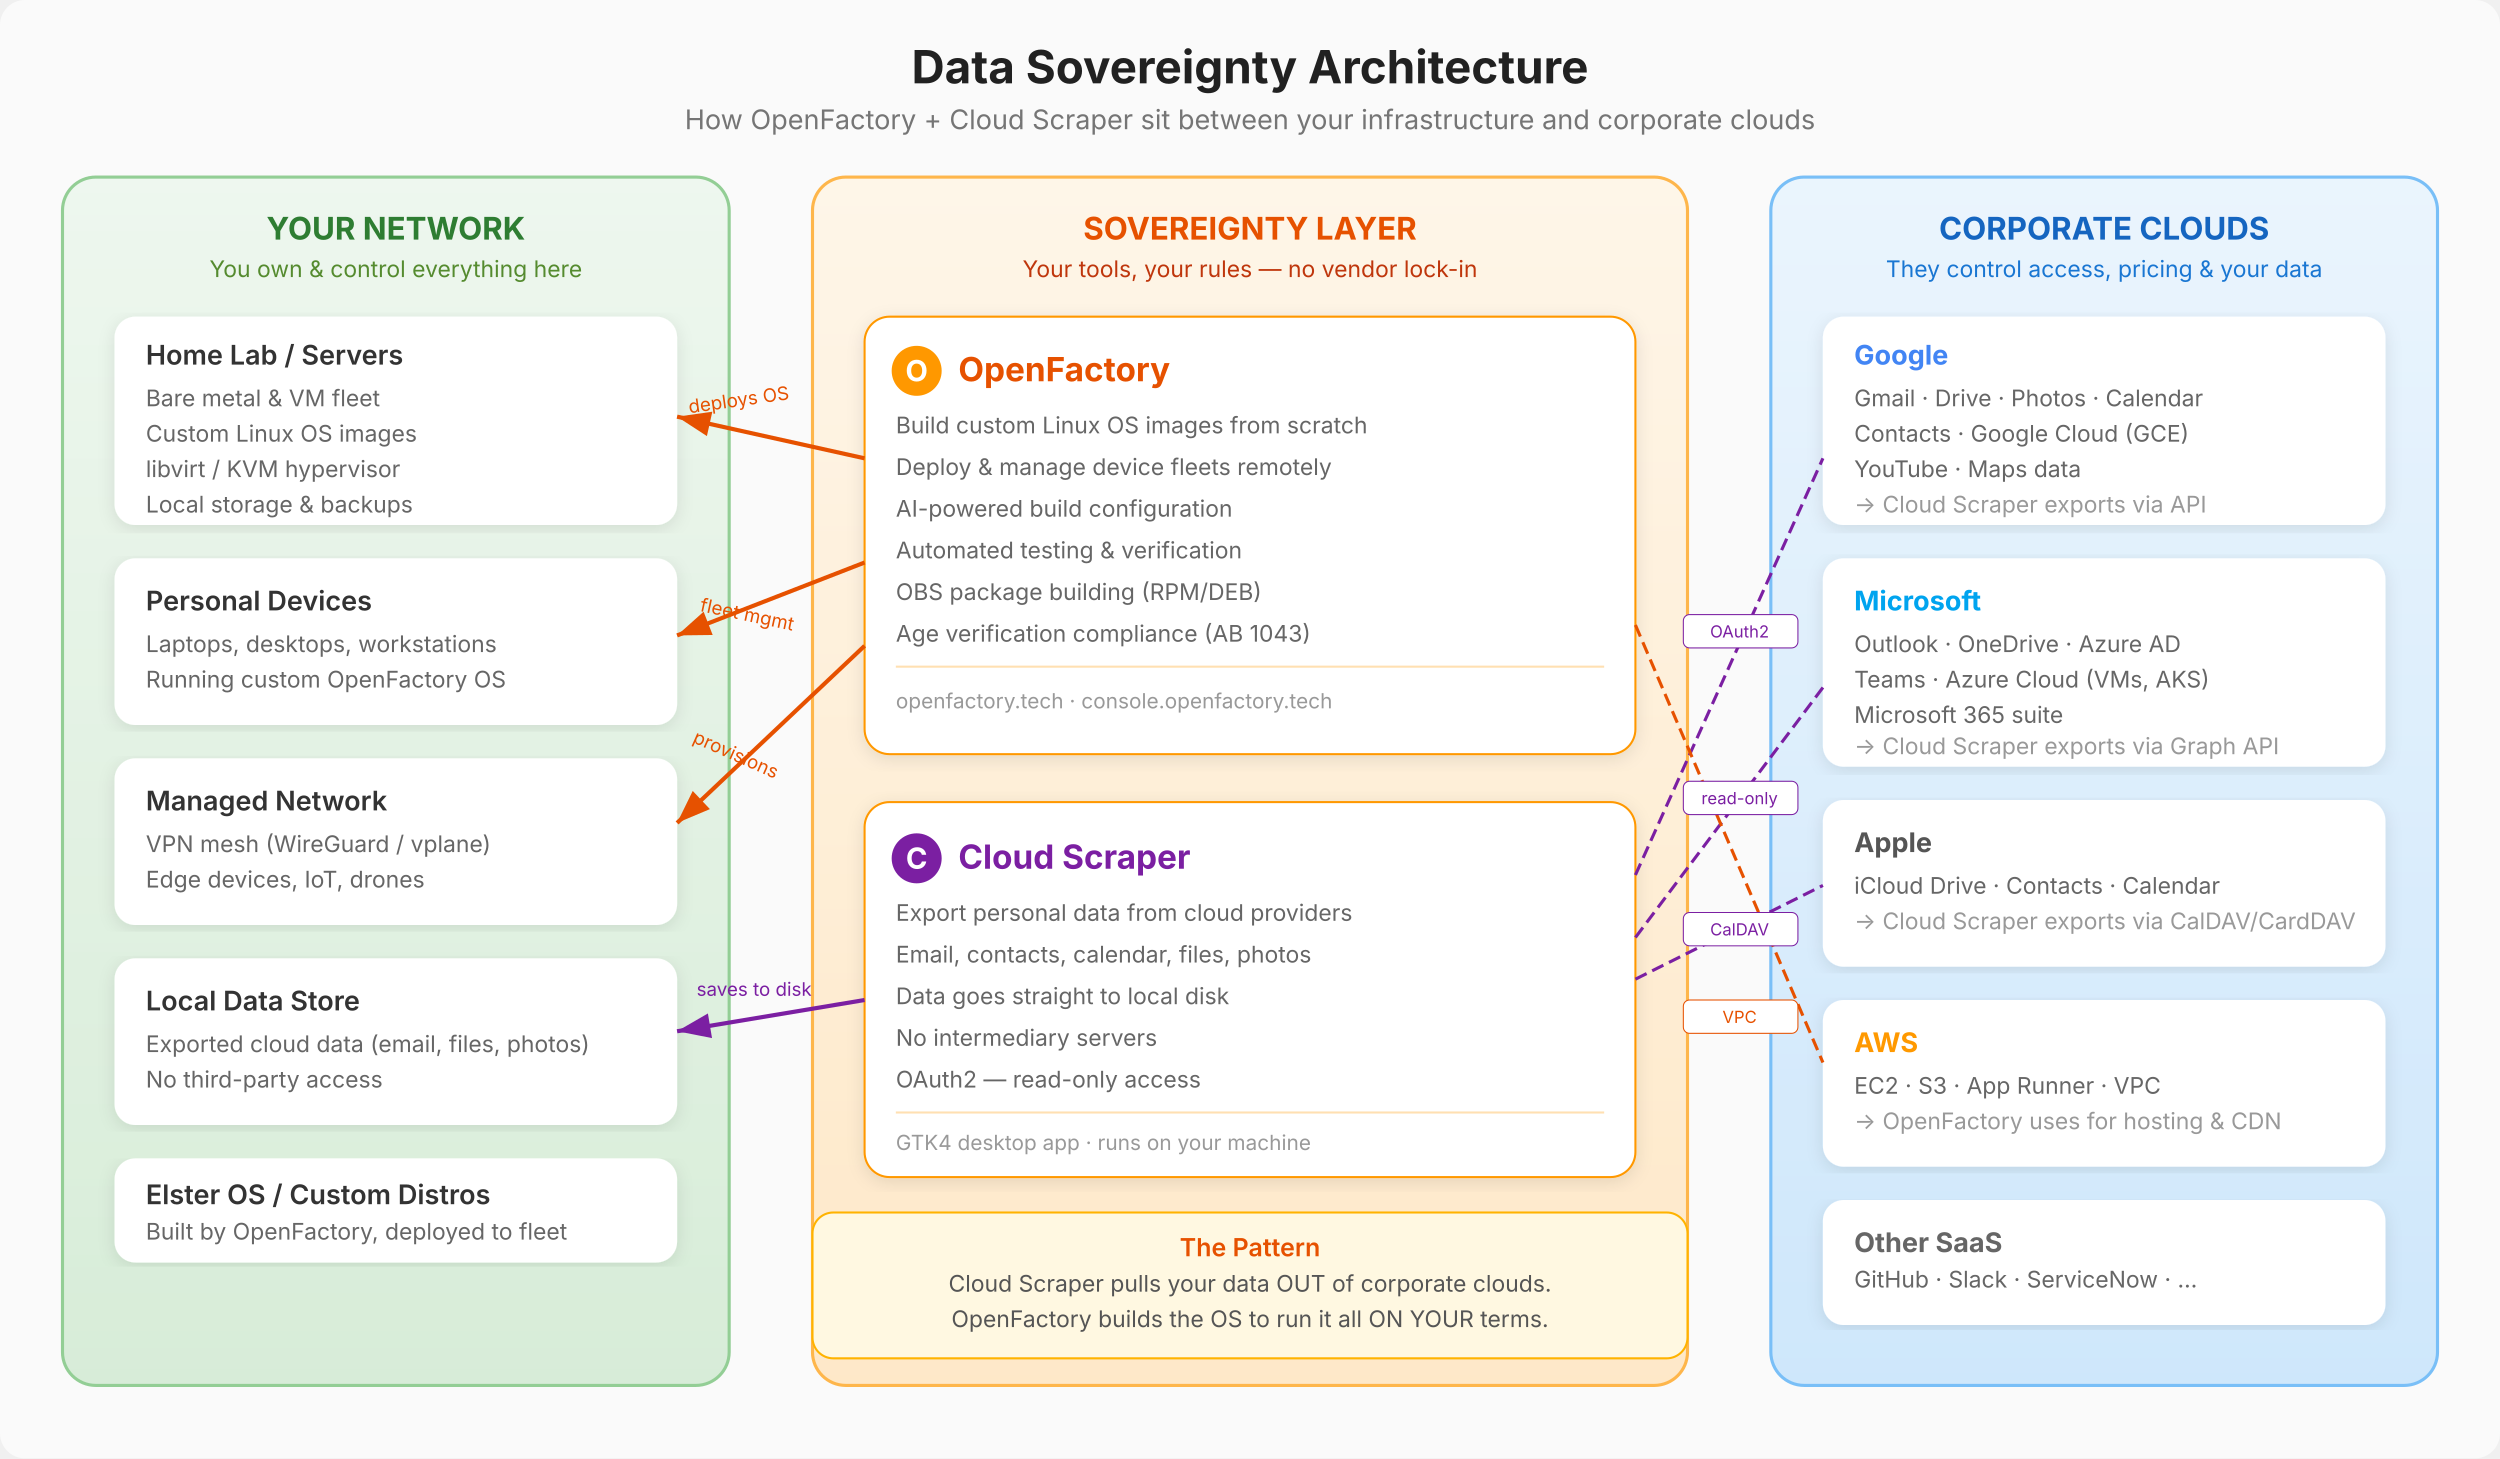
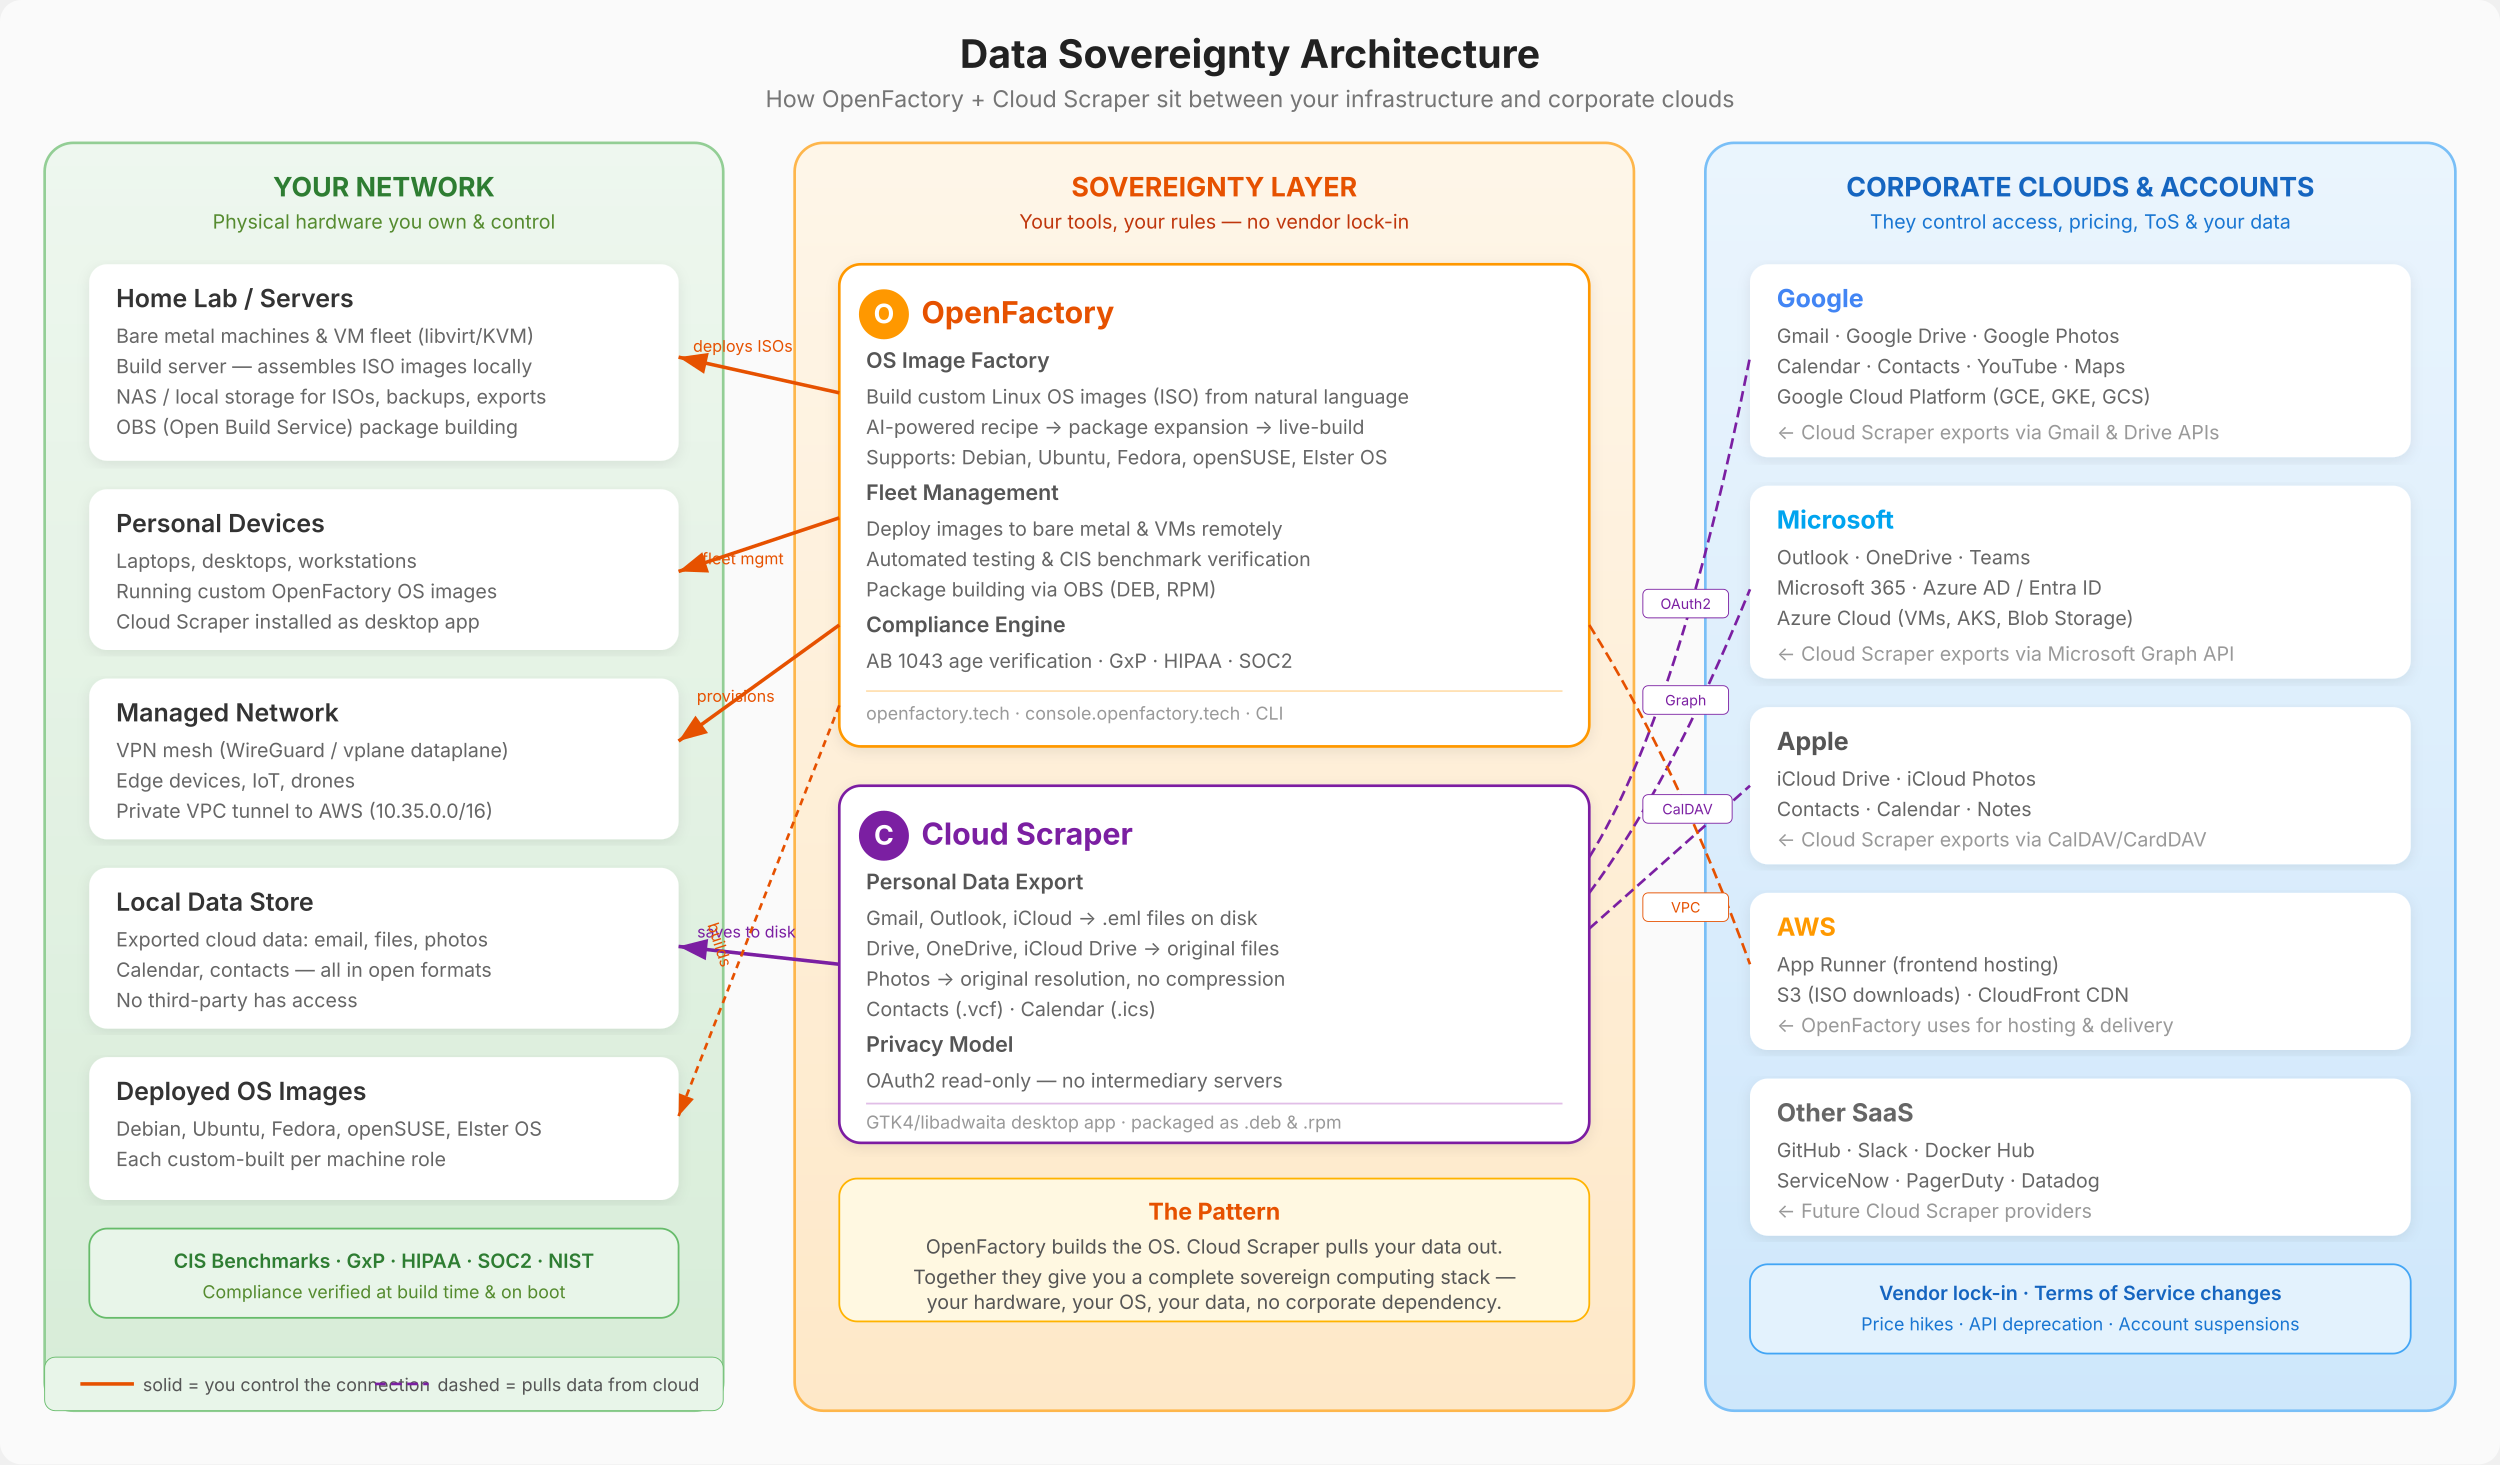
- <svg xmlns="http://www.w3.org/2000/svg" viewBox="0 0 1200 700" font-family="Inter, -apple-system, system-ui, sans-serif">
+ <svg xmlns="http://www.w3.org/2000/svg" viewBox="0 0 1400 820" font-family="Inter, -apple-system, system-ui, sans-serif">
  <defs>
    <filter id="shadow" x="-4%" y="-4%" width="108%" height="108%">
-       <feDropShadow dx="0" dy="2" stdDeviation="4" flood-opacity="0.1" />
+       <feDropShadow dx="0" dy="2" stdDeviation="4" flood-opacity="0.08" />
    </filter>
    <linearGradient id="leftGrad" x1="0" y1="0" x2="0" y2="1">
      <stop offset="0%" stop-color="#e8f5e9" />
      <stop offset="100%" stop-color="#c8e6c9" />
    </linearGradient>
    <linearGradient id="midGrad" x1="0" y1="0" x2="0" y2="1">
      <stop offset="0%" stop-color="#fff3e0" />
      <stop offset="100%" stop-color="#ffe0b2" />
    </linearGradient>
    <linearGradient id="rightGrad" x1="0" y1="0" x2="0" y2="1">
      <stop offset="0%" stop-color="#e3f2fd" />
      <stop offset="100%" stop-color="#bbdefb" />
    </linearGradient>
-   </defs>
-   <rect width="1200" height="700" fill="#fafafa" rx="12" />
-   <text x="600" y="40" text-anchor="middle" font-size="22" font-weight="700" fill="#212121">Data Sovereignty Architecture</text>
-   <text x="600" y="62" text-anchor="middle" font-size="13" fill="#757575">How OpenFactory + Cloud Scraper sit between your infrastructure and corporate clouds</text>
-   <rect x="30" y="85" width="320" height="580" rx="16" fill="url(#leftGrad)" stroke="#66bb6a" stroke-width="1.5" opacity="0.7" />
-   <text x="190" y="115" text-anchor="middle" font-size="15" font-weight="700" fill="#2e7d32">YOUR NETWORK</text>
-   <text x="190" y="133" text-anchor="middle" font-size="11" fill="#558b2f">You own &amp; control everything here</text>
-   <rect x="55" y="152" width="270" height="100" rx="10" fill="#fff" filter="url(#shadow)" />
-   <text x="70" y="175" font-size="13" font-weight="600" fill="#333">Home Lab / Servers</text>
-   <text x="70" y="195" font-size="11" fill="#666">Bare metal &amp; VM fleet</text>
-   <text x="70" y="212" font-size="11" fill="#666">Custom Linux OS images</text>
-   <text x="70" y="229" font-size="11" fill="#666">libvirt / KVM hypervisor</text>
-   <text x="70" y="246" font-size="11" fill="#666">Local storage &amp; backups</text>
-   <rect x="55" y="268" width="270" height="80" rx="10" fill="#fff" filter="url(#shadow)" />
-   <text x="70" y="293" font-size="13" font-weight="600" fill="#333">Personal Devices</text>
-   <text x="70" y="313" font-size="11" fill="#666">Laptops, desktops, workstations</text>
-   <text x="70" y="330" font-size="11" fill="#666">Running custom OpenFactory OS</text>
-   <rect x="55" y="364" width="270" height="80" rx="10" fill="#fff" filter="url(#shadow)" />
-   <text x="70" y="389" font-size="13" font-weight="600" fill="#333">Managed Network</text>
-   <text x="70" y="409" font-size="11" fill="#666">VPN mesh (WireGuard / vplane)</text>
-   <text x="70" y="426" font-size="11" fill="#666">Edge devices, IoT, drones</text>
-   <rect x="55" y="460" width="270" height="80" rx="10" fill="#fff" filter="url(#shadow)" />
-   <text x="70" y="485" font-size="13" font-weight="600" fill="#333">Local Data Store</text>
-   <text x="70" y="505" font-size="11" fill="#666">Exported cloud data (email, files, photos)</text>
-   <text x="70" y="522" font-size="11" fill="#666">No third-party access</text>
-   <rect x="55" y="556" width="270" height="50" rx="10" fill="#fff" filter="url(#shadow)" />
-   <text x="70" y="578" font-size="13" font-weight="600" fill="#333">Elster OS / Custom Distros</text>
-   <text x="70" y="595" font-size="11" fill="#666">Built by OpenFactory, deployed to fleet</text>
-   <rect x="390" y="85" width="420" height="580" rx="16" fill="url(#midGrad)" stroke="#ff9800" stroke-width="1.5" opacity="0.7" />
-   <text x="600" y="115" text-anchor="middle" font-size="15" font-weight="700" fill="#e65100">SOVEREIGNTY LAYER</text>
-   <text x="600" y="133" text-anchor="middle" font-size="11" fill="#bf360c">Your tools, your rules — no vendor lock-in</text>
-   <rect x="415" y="152" width="370" height="210" rx="12" fill="#fff" filter="url(#shadow)" stroke="#ff9800" stroke-width="1" />
-   <circle cx="440" cy="178" r="12" fill="#ff9800" />
-   <text x="440" y="183" text-anchor="middle" font-size="14" font-weight="700" fill="#fff">O</text>
-   <text x="460" y="183" font-size="16" font-weight="700" fill="#e65100">OpenFactory</text>
-   <text x="430" y="208" font-size="11" fill="#666">Build custom Linux OS images from scratch</text>
-   <text x="430" y="228" font-size="11" fill="#666">Deploy &amp; manage device fleets remotely</text>
-   <text x="430" y="248" font-size="11" fill="#666">AI-powered build configuration</text>
-   <text x="430" y="268" font-size="11" fill="#666">Automated testing &amp; verification</text>
-   <text x="430" y="288" font-size="11" fill="#666">OBS package building (RPM/DEB)</text>
-   <text x="430" y="308" font-size="11" fill="#666">Age verification compliance (AB 1043)</text>
-   <line x1="430" y1="320" x2="770" y2="320" stroke="#ffe0b2" stroke-width="1" />
-   <text x="430" y="340" font-size="10" fill="#999">openfactory.tech · console.openfactory.tech</text>
-   <rect x="415" y="385" width="370" height="180" rx="12" fill="#fff" filter="url(#shadow)" stroke="#ff9800" stroke-width="1" />
-   <circle cx="440" cy="412" r="12" fill="#7b1fa2" />
-   <text x="440" y="417" text-anchor="middle" font-size="14" font-weight="700" fill="#fff">C</text>
-   <text x="460" y="417" font-size="16" font-weight="700" fill="#7b1fa2">Cloud Scraper</text>
-   <text x="430" y="442" font-size="11" fill="#666">Export personal data from cloud providers</text>
-   <text x="430" y="462" font-size="11" fill="#666">Email, contacts, calendar, files, photos</text>
-   <text x="430" y="482" font-size="11" fill="#666">Data goes straight to local disk</text>
-   <text x="430" y="502" font-size="11" fill="#666">No intermediary servers</text>
-   <text x="430" y="522" font-size="11" fill="#666">OAuth2 — read-only access</text>
-   <line x1="430" y1="534" x2="770" y2="534" stroke="#ffe0b2" stroke-width="1" />
-   <text x="430" y="552" font-size="10" fill="#999">GTK4 desktop app · runs on your machine</text>
-   <rect x="850" y="85" width="320" height="580" rx="16" fill="url(#rightGrad)" stroke="#42a5f5" stroke-width="1.5" opacity="0.7" />
-   <text x="1010" y="115" text-anchor="middle" font-size="15" font-weight="700" fill="#1565c0">CORPORATE CLOUDS</text>
-   <text x="1010" y="133" text-anchor="middle" font-size="11" fill="#1976d2">They control access, pricing &amp; your data</text>
-   <rect x="875" y="152" width="270" height="100" rx="10" fill="#fff" filter="url(#shadow)" />
-   <text x="890" y="175" font-size="13" font-weight="700" fill="#4285f4">Google</text>
-   <text x="890" y="195" font-size="11" fill="#666">Gmail · Drive · Photos · Calendar</text>
-   <text x="890" y="212" font-size="11" fill="#666">Contacts · Google Cloud (GCE)</text>
-   <text x="890" y="229" font-size="11" fill="#666">YouTube · Maps data</text>
-   <text x="890" y="246" font-size="11" fill="#999">→ Cloud Scraper exports via API</text>
-   <rect x="875" y="268" width="270" height="100" rx="10" fill="#fff" filter="url(#shadow)" />
-   <text x="890" y="293" font-size="13" font-weight="700" fill="#00a4ef">Microsoft</text>
-   <text x="890" y="313" font-size="11" fill="#666">Outlook · OneDrive · Azure AD</text>
-   <text x="890" y="330" font-size="11" fill="#666">Teams · Azure Cloud (VMs, AKS)</text>
-   <text x="890" y="347" font-size="11" fill="#666">Microsoft 365 suite</text>
-   <text x="890" y="362" font-size="11" fill="#999">→ Cloud Scraper exports via Graph API</text>
-   <rect x="875" y="384" width="270" height="80" rx="10" fill="#fff" filter="url(#shadow)" />
-   <text x="890" y="409" font-size="13" font-weight="700" fill="#555">Apple</text>
-   <text x="890" y="429" font-size="11" fill="#666">iCloud Drive · Contacts · Calendar</text>
-   <text x="890" y="446" font-size="11" fill="#999">→ Cloud Scraper exports via CalDAV/CardDAV</text>
-   <rect x="875" y="480" width="270" height="80" rx="10" fill="#fff" filter="url(#shadow)" />
-   <text x="890" y="505" font-size="13" font-weight="700" fill="#ff9900">AWS</text>
-   <text x="890" y="525" font-size="11" fill="#666">EC2 · S3 · App Runner · VPC</text>
-   <text x="890" y="542" font-size="11" fill="#999">→ OpenFactory uses for hosting &amp; CDN</text>
-   <rect x="875" y="576" width="270" height="60" rx="10" fill="#fff" filter="url(#shadow)" />
-   <text x="890" y="601" font-size="13" font-weight="700" fill="#666">Other SaaS</text>
-   <text x="890" y="618" font-size="11" fill="#666">GitHub · Slack · ServiceNow · ...</text>
-   <line x1="415" y1="220" x2="325" y2="200" stroke="#e65100" stroke-width="2" marker-end="url(#arrowOrange)" />
-   <text x="355" y="195" font-size="9" fill="#e65100" text-anchor="middle" transform="rotate(-8, 355, 195)">deploys OS</text>
-   <line x1="415" y1="270" x2="325" y2="305" stroke="#e65100" stroke-width="2" marker-end="url(#arrowOrange)" />
-   <text x="358" y="298" font-size="9" fill="#e65100" text-anchor="middle" transform="rotate(12, 358, 298)">fleet mgmt</text>
-   <line x1="415" y1="310" x2="325" y2="395" stroke="#e65100" stroke-width="2" marker-end="url(#arrowOrange)" />
-   <text x="352" y="365" font-size="9" fill="#e65100" text-anchor="middle" transform="rotate(24, 352, 365)">provisions</text>
-   <line x1="415" y1="480" x2="325" y2="495" stroke="#7b1fa2" stroke-width="2" marker-end="url(#arrowPurple)" />
-   <text x="362" y="478" font-size="9" fill="#7b1fa2" text-anchor="middle">saves to disk</text>
-   <line x1="785" y1="420" x2="875" y2="220" stroke="#7b1fa2" stroke-width="1.5" stroke-dasharray="6,3" />
-   <line x1="875" y1="220" x2="875" y2="220" stroke="#7b1fa2" stroke-width="1.5" />
-   <line x1="785" y1="450" x2="875" y2="330" stroke="#7b1fa2" stroke-width="1.5" stroke-dasharray="6,3" />
-   <line x1="785" y1="470" x2="875" y2="425" stroke="#7b1fa2" stroke-width="1.5" stroke-dasharray="6,3" />
-   <line x1="785" y1="300" x2="875" y2="510" stroke="#e65100" stroke-width="1.5" stroke-dasharray="6,3" />
-   <defs>
    <marker id="arrowOrange" markerWidth="8" markerHeight="6" refX="8" refY="3" orient="auto">
      <polygon points="0 0, 8 3, 0 6" fill="#e65100" />
    </marker>
    <marker id="arrowPurple" markerWidth="8" markerHeight="6" refX="8" refY="3" orient="auto">
      <polygon points="0 0, 8 3, 0 6" fill="#7b1fa2" />
    </marker>
+     <marker id="arrowGreen" markerWidth="8" markerHeight="6" refX="8" refY="3" orient="auto">
+       <polygon points="0 0, 8 3, 0 6" fill="#2e7d32" />
+     </marker>
+     <marker id="arrowBlue" markerWidth="8" markerHeight="6" refX="0" refY="3" orient="auto">
+       <polygon points="8 0, 0 3, 8 6" fill="#1565c0" />
+     </marker>
  </defs>
-   <rect x="808" y="295" width="55" height="16" rx="3" fill="#fff" stroke="#7b1fa2" stroke-width="0.5" />
-   <text x="835" y="306" text-anchor="middle" font-size="8" fill="#7b1fa2">OAuth2</text>
-   <rect x="808" y="375" width="55" height="16" rx="3" fill="#fff" stroke="#7b1fa2" stroke-width="0.5" />
-   <text x="835" y="386" text-anchor="middle" font-size="8" fill="#7b1fa2">read-only</text>
-   <rect x="808" y="438" width="55" height="16" rx="3" fill="#fff" stroke="#7b1fa2" stroke-width="0.5" />
-   <text x="835" y="449" text-anchor="middle" font-size="8" fill="#7b1fa2">CalDAV</text>
-   <rect x="808" y="480" width="55" height="16" rx="3" fill="#fff" stroke="#e65100" stroke-width="0.5" />
-   <text x="835" y="491" text-anchor="middle" font-size="8" fill="#e65100">VPC</text>
-   <rect x="390" y="582" width="420" height="70" rx="10" fill="#fff8e1" stroke="#ffb300" stroke-width="1" />
-   <text x="600" y="603" text-anchor="middle" font-size="12" font-weight="600" fill="#e65100">The Pattern</text>
-   <text x="600" y="620" text-anchor="middle" font-size="11" fill="#555">Cloud Scraper pulls your data OUT of corporate clouds.</text>
-   <text x="600" y="637" text-anchor="middle" font-size="11" fill="#555">OpenFactory builds the OS to run it all ON YOUR terms.</text>
+   <rect width="1400" height="820" fill="#fafafa" rx="12" />
+   <text x="700" y="38" text-anchor="middle" font-size="22" font-weight="700" fill="#212121">Data Sovereignty Architecture</text>
+   <text x="700" y="60" text-anchor="middle" font-size="13" fill="#757575">How OpenFactory + Cloud Scraper sit between your infrastructure and corporate clouds</text>
+   <rect x="25" y="80" width="380" height="710" rx="16" fill="url(#leftGrad)" stroke="#66bb6a" stroke-width="1.5" opacity="0.7" />
+   <text x="215" y="110" text-anchor="middle" font-size="15" font-weight="700" fill="#2e7d32">YOUR NETWORK</text>
+   <text x="215" y="128" text-anchor="middle" font-size="11" fill="#558b2f">Physical hardware you own &amp; control</text>
+   <rect x="50" y="148" width="330" height="110" rx="10" fill="#fff" filter="url(#shadow)" />
+   <text x="65" y="172" font-size="14" font-weight="600" fill="#333">Home Lab / Servers</text>
+   <text x="65" y="192" font-size="11" fill="#666">Bare metal machines &amp; VM fleet (libvirt/KVM)</text>
+   <text x="65" y="209" font-size="11" fill="#666">Build server — assembles ISO images locally</text>
+   <text x="65" y="226" font-size="11" fill="#666">NAS / local storage for ISOs, backups, exports</text>
+   <text x="65" y="243" font-size="11" fill="#666">OBS (Open Build Service) package building</text>
+   <rect x="50" y="274" width="330" height="90" rx="10" fill="#fff" filter="url(#shadow)" />
+   <text x="65" y="298" font-size="14" font-weight="600" fill="#333">Personal Devices</text>
+   <text x="65" y="318" font-size="11" fill="#666">Laptops, desktops, workstations</text>
+   <text x="65" y="335" font-size="11" fill="#666">Running custom OpenFactory OS images</text>
+   <text x="65" y="352" font-size="11" fill="#666">Cloud Scraper installed as desktop app</text>
+   <rect x="50" y="380" width="330" height="90" rx="10" fill="#fff" filter="url(#shadow)" />
+   <text x="65" y="404" font-size="14" font-weight="600" fill="#333">Managed Network</text>
+   <text x="65" y="424" font-size="11" fill="#666">VPN mesh (WireGuard / vplane dataplane)</text>
+   <text x="65" y="441" font-size="11" fill="#666">Edge devices, IoT, drones</text>
+   <text x="65" y="458" font-size="11" fill="#666">Private VPC tunnel to AWS (10.35.0.0/16)</text>
+   <rect x="50" y="486" width="330" height="90" rx="10" fill="#fff" filter="url(#shadow)" />
+   <text x="65" y="510" font-size="14" font-weight="600" fill="#333">Local Data Store</text>
+   <text x="65" y="530" font-size="11" fill="#666">Exported cloud data: email, files, photos</text>
+   <text x="65" y="547" font-size="11" fill="#666">Calendar, contacts — all in open formats</text>
+   <text x="65" y="564" font-size="11" fill="#666">No third-party has access</text>
+   <rect x="50" y="592" width="330" height="80" rx="10" fill="#fff" filter="url(#shadow)" />
+   <text x="65" y="616" font-size="14" font-weight="600" fill="#333">Deployed OS Images</text>
+   <text x="65" y="636" font-size="11" fill="#666">Debian, Ubuntu, Fedora, openSUSE, Elster OS</text>
+   <text x="65" y="653" font-size="11" fill="#666">Each custom-built per machine role</text>
+   <rect x="50" y="688" width="330" height="50" rx="10" fill="#e8f5e9" stroke="#66bb6a" stroke-width="1" />
+   <text x="215" y="710" text-anchor="middle" font-size="11" font-weight="600" fill="#2e7d32">CIS Benchmarks · GxP · HIPAA · SOC2 · NIST</text>
+   <text x="215" y="727" text-anchor="middle" font-size="10" fill="#558b2f">Compliance verified at build time &amp; on boot</text>
+   <rect x="445" y="80" width="470" height="710" rx="16" fill="url(#midGrad)" stroke="#ff9800" stroke-width="1.5" opacity="0.7" />
+   <text x="680" y="110" text-anchor="middle" font-size="15" font-weight="700" fill="#e65100">SOVEREIGNTY LAYER</text>
+   <text x="680" y="128" text-anchor="middle" font-size="11" fill="#bf360c">Your tools, your rules — no vendor lock-in</text>
+   <rect x="470" y="148" width="420" height="270" rx="12" fill="#fff" filter="url(#shadow)" stroke="#ff9800" stroke-width="1.5" />
+   <circle cx="495" cy="176" r="14" fill="#ff9800" />
+   <text x="495" y="181" text-anchor="middle" font-size="15" font-weight="700" fill="#fff">O</text>
+   <text x="516" y="181" font-size="17" font-weight="700" fill="#e65100">OpenFactory</text>
+   <text x="485" y="206" font-size="12" fill="#555" font-weight="600">OS Image Factory</text>
+   <text x="485" y="226" font-size="11" fill="#666">Build custom Linux OS images (ISO) from natural language</text>
+   <text x="485" y="243" font-size="11" fill="#666">AI-powered recipe → package expansion → live-build</text>
+   <text x="485" y="260" font-size="11" fill="#666">Supports: Debian, Ubuntu, Fedora, openSUSE, Elster OS</text>
+   <text x="485" y="280" font-size="12" fill="#555" font-weight="600">Fleet Management</text>
+   <text x="485" y="300" font-size="11" fill="#666">Deploy images to bare metal &amp; VMs remotely</text>
+   <text x="485" y="317" font-size="11" fill="#666">Automated testing &amp; CIS benchmark verification</text>
+   <text x="485" y="334" font-size="11" fill="#666">Package building via OBS (DEB, RPM)</text>
+   <text x="485" y="354" font-size="12" fill="#555" font-weight="600">Compliance Engine</text>
+   <text x="485" y="374" font-size="11" fill="#666">AB 1043 age verification · GxP · HIPAA · SOC2</text>
+   <line x1="485" y1="387" x2="875" y2="387" stroke="#ffe0b2" stroke-width="1" />
+   <text x="485" y="403" font-size="10" fill="#999">openfactory.tech · console.openfactory.tech · CLI</text>
+   <rect x="470" y="440" width="420" height="200" rx="12" fill="#fff" filter="url(#shadow)" stroke="#7b1fa2" stroke-width="1.5" />
+   <circle cx="495" cy="468" r="14" fill="#7b1fa2" />
+   <text x="495" y="473" text-anchor="middle" font-size="15" font-weight="700" fill="#fff">C</text>
+   <text x="516" y="473" font-size="17" font-weight="700" fill="#7b1fa2">Cloud Scraper</text>
+   <text x="485" y="498" font-size="12" fill="#555" font-weight="600">Personal Data Export</text>
+   <text x="485" y="518" font-size="11" fill="#666">Gmail, Outlook, iCloud → .eml files on disk</text>
+   <text x="485" y="535" font-size="11" fill="#666">Drive, OneDrive, iCloud Drive → original files</text>
+   <text x="485" y="552" font-size="11" fill="#666">Photos → original resolution, no compression</text>
+   <text x="485" y="569" font-size="11" fill="#666">Contacts (.vcf) · Calendar (.ics)</text>
+   <text x="485" y="589" font-size="12" fill="#555" font-weight="600">Privacy Model</text>
+   <text x="485" y="609" font-size="11" fill="#666">OAuth2 read-only — no intermediary servers</text>
+   <line x1="485" y1="618" x2="875" y2="618" stroke="#e1bee7" stroke-width="1" />
+   <text x="485" y="632" font-size="10" fill="#999">GTK4/libadwaita desktop app · packaged as .deb &amp; .rpm</text>
+   <rect x="470" y="660" width="420" height="80" rx="10" fill="#fff8e1" stroke="#ffb300" stroke-width="1" />
+   <text x="680" y="683" text-anchor="middle" font-size="13" font-weight="700" fill="#e65100">The Pattern</text>
+   <text x="680" y="702" text-anchor="middle" font-size="11" fill="#555">OpenFactory builds the OS. Cloud Scraper pulls your data out.</text>
+   <text x="680" y="719" text-anchor="middle" font-size="11" fill="#555">Together they give you a complete sovereign computing stack —</text>
+   <text x="680" y="733" text-anchor="middle" font-size="11" fill="#555">your hardware, your OS, your data, no corporate dependency.</text>
+   <rect x="955" y="80" width="420" height="710" rx="16" fill="url(#rightGrad)" stroke="#42a5f5" stroke-width="1.5" opacity="0.7" />
+   <text x="1165" y="110" text-anchor="middle" font-size="15" font-weight="700" fill="#1565c0">CORPORATE CLOUDS &amp; ACCOUNTS</text>
+   <text x="1165" y="128" text-anchor="middle" font-size="11" fill="#1976d2">They control access, pricing, ToS &amp; your data</text>
+   <rect x="980" y="148" width="370" height="108" rx="10" fill="#fff" filter="url(#shadow)" />
+   <text x="995" y="172" font-size="14" font-weight="700" fill="#4285f4">Google</text>
+   <text x="995" y="192" font-size="11" fill="#666">Gmail · Google Drive · Google Photos</text>
+   <text x="995" y="209" font-size="11" fill="#666">Calendar · Contacts · YouTube · Maps</text>
+   <text x="995" y="226" font-size="11" fill="#666">Google Cloud Platform (GCE, GKE, GCS)</text>
+   <text x="995" y="246" font-size="11" fill="#999">← Cloud Scraper exports via Gmail &amp; Drive APIs</text>
+   <rect x="980" y="272" width="370" height="108" rx="10" fill="#fff" filter="url(#shadow)" />
+   <text x="995" y="296" font-size="14" font-weight="700" fill="#00a4ef">Microsoft</text>
+   <text x="995" y="316" font-size="11" fill="#666">Outlook · OneDrive · Teams</text>
+   <text x="995" y="333" font-size="11" fill="#666">Microsoft 365 · Azure AD / Entra ID</text>
+   <text x="995" y="350" font-size="11" fill="#666">Azure Cloud (VMs, AKS, Blob Storage)</text>
+   <text x="995" y="370" font-size="11" fill="#999">← Cloud Scraper exports via Microsoft Graph API</text>
+   <rect x="980" y="396" width="370" height="88" rx="10" fill="#fff" filter="url(#shadow)" />
+   <text x="995" y="420" font-size="14" font-weight="700" fill="#555">Apple</text>
+   <text x="995" y="440" font-size="11" fill="#666">iCloud Drive · iCloud Photos</text>
+   <text x="995" y="457" font-size="11" fill="#666">Contacts · Calendar · Notes</text>
+   <text x="995" y="474" font-size="11" fill="#999">← Cloud Scraper exports via CalDAV/CardDAV</text>
+   <rect x="980" y="500" width="370" height="88" rx="10" fill="#fff" filter="url(#shadow)" />
+   <text x="995" y="524" font-size="14" font-weight="700" fill="#ff9900">AWS</text>
+   <text x="995" y="544" font-size="11" fill="#666">App Runner (frontend hosting)</text>
+   <text x="995" y="561" font-size="11" fill="#666">S3 (ISO downloads) · CloudFront CDN</text>
+   <text x="995" y="578" font-size="11" fill="#999">← OpenFactory uses for hosting &amp; delivery</text>
+   <rect x="980" y="604" width="370" height="88" rx="10" fill="#fff" filter="url(#shadow)" />
+   <text x="995" y="628" font-size="14" font-weight="700" fill="#666">Other SaaS</text>
+   <text x="995" y="648" font-size="11" fill="#666">GitHub · Slack · Docker Hub</text>
+   <text x="995" y="665" font-size="11" fill="#666">ServiceNow · PagerDuty · Datadog</text>
+   <text x="995" y="682" font-size="11" fill="#999">← Future Cloud Scraper providers</text>
+   <rect x="980" y="708" width="370" height="50" rx="10" fill="#e3f2fd" stroke="#42a5f5" stroke-width="1" />
+   <text x="1165" y="728" text-anchor="middle" font-size="11" font-weight="600" fill="#1565c0">Vendor lock-in · Terms of Service changes</text>
+   <text x="1165" y="745" text-anchor="middle" font-size="10" fill="#1976d2">Price hikes · API deprecation · Account suspensions</text>
+   <path d="M 470 220 L 380 200" stroke="#e65100" stroke-width="2" fill="none" marker-end="url(#arrowOrange)" />
+   <text x="416" y="197" font-size="9" fill="#e65100" text-anchor="middle">deploys ISOs</text>
+   <path d="M 470 290 L 380 320" stroke="#e65100" stroke-width="2" fill="none" marker-end="url(#arrowOrange)" />
+   <text x="416" y="316" font-size="9" fill="#e65100" text-anchor="middle">fleet mgmt</text>
+   <path d="M 470 350 L 380 415" stroke="#e65100" stroke-width="2" fill="none" marker-end="url(#arrowOrange)" />
+   <text x="412" y="393" font-size="9" fill="#e65100" text-anchor="middle">provisions</text>
+   <path d="M 470 540 L 380 530" stroke="#7b1fa2" stroke-width="2" fill="none" marker-end="url(#arrowPurple)" />
+   <text x="418" y="525" font-size="9" fill="#7b1fa2" text-anchor="middle">saves to disk</text>
+   <path d="M 470 395 L 380 625" stroke="#e65100" stroke-width="1.5" fill="none" marker-end="url(#arrowOrange)" stroke-dasharray="4,3" />
+   <text x="400" y="530" font-size="9" fill="#e65100" text-anchor="middle" transform="rotate(72, 400, 530)">builds</text>
+   <path d="M 890 480 Q 940 400, 980 200" stroke="#7b1fa2" stroke-width="1.5" fill="none" stroke-dasharray="6,3" />
+   <path d="M 890 500 Q 935 440, 980 330" stroke="#7b1fa2" stroke-width="1.5" fill="none" stroke-dasharray="6,3" />
+   <path d="M 890 520 L 980 440" stroke="#7b1fa2" stroke-width="1.5" fill="none" stroke-dasharray="6,3" />
+   <path d="M 890 350 Q 940 430, 980 540" stroke="#e65100" stroke-width="1.5" fill="none" stroke-dasharray="6,3" />
+   <rect x="920" y="330" width="48" height="16" rx="3" fill="#fff" stroke="#7b1fa2" stroke-width="0.5" />
+   <text x="944" y="341" text-anchor="middle" font-size="8" fill="#7b1fa2">OAuth2</text>
+   <rect x="920" y="384" width="48" height="16" rx="3" fill="#fff" stroke="#7b1fa2" stroke-width="0.5" />
+   <text x="944" y="395" text-anchor="middle" font-size="8" fill="#7b1fa2">Graph</text>
+   <rect x="920" y="445" width="50" height="16" rx="3" fill="#fff" stroke="#7b1fa2" stroke-width="0.5" />
+   <text x="945" y="456" text-anchor="middle" font-size="8" fill="#7b1fa2">CalDAV</text>
+   <rect x="920" y="500" width="48" height="16" rx="3" fill="#fff" stroke="#e65100" stroke-width="0.5" />
+   <text x="944" y="511" text-anchor="middle" font-size="8" fill="#e65100">VPC</text>
+   <rect x="25" y="760" width="380" height="30" rx="6" fill="#e8f5e9" stroke="#66bb6a" stroke-width="0.5" />
+   <line x1="45" y1="775" x2="75" y2="775" stroke="#e65100" stroke-width="2" />
+   <text x="80" y="779" font-size="10" fill="#555">solid = you control the connection</text>
+   <line x1="210" y1="775" x2="240" y2="775" stroke="#7b1fa2" stroke-width="1.5" stroke-dasharray="6,3" />
+   <text x="245" y="779" font-size="10" fill="#555">dashed = pulls data from cloud</text>
</svg>
